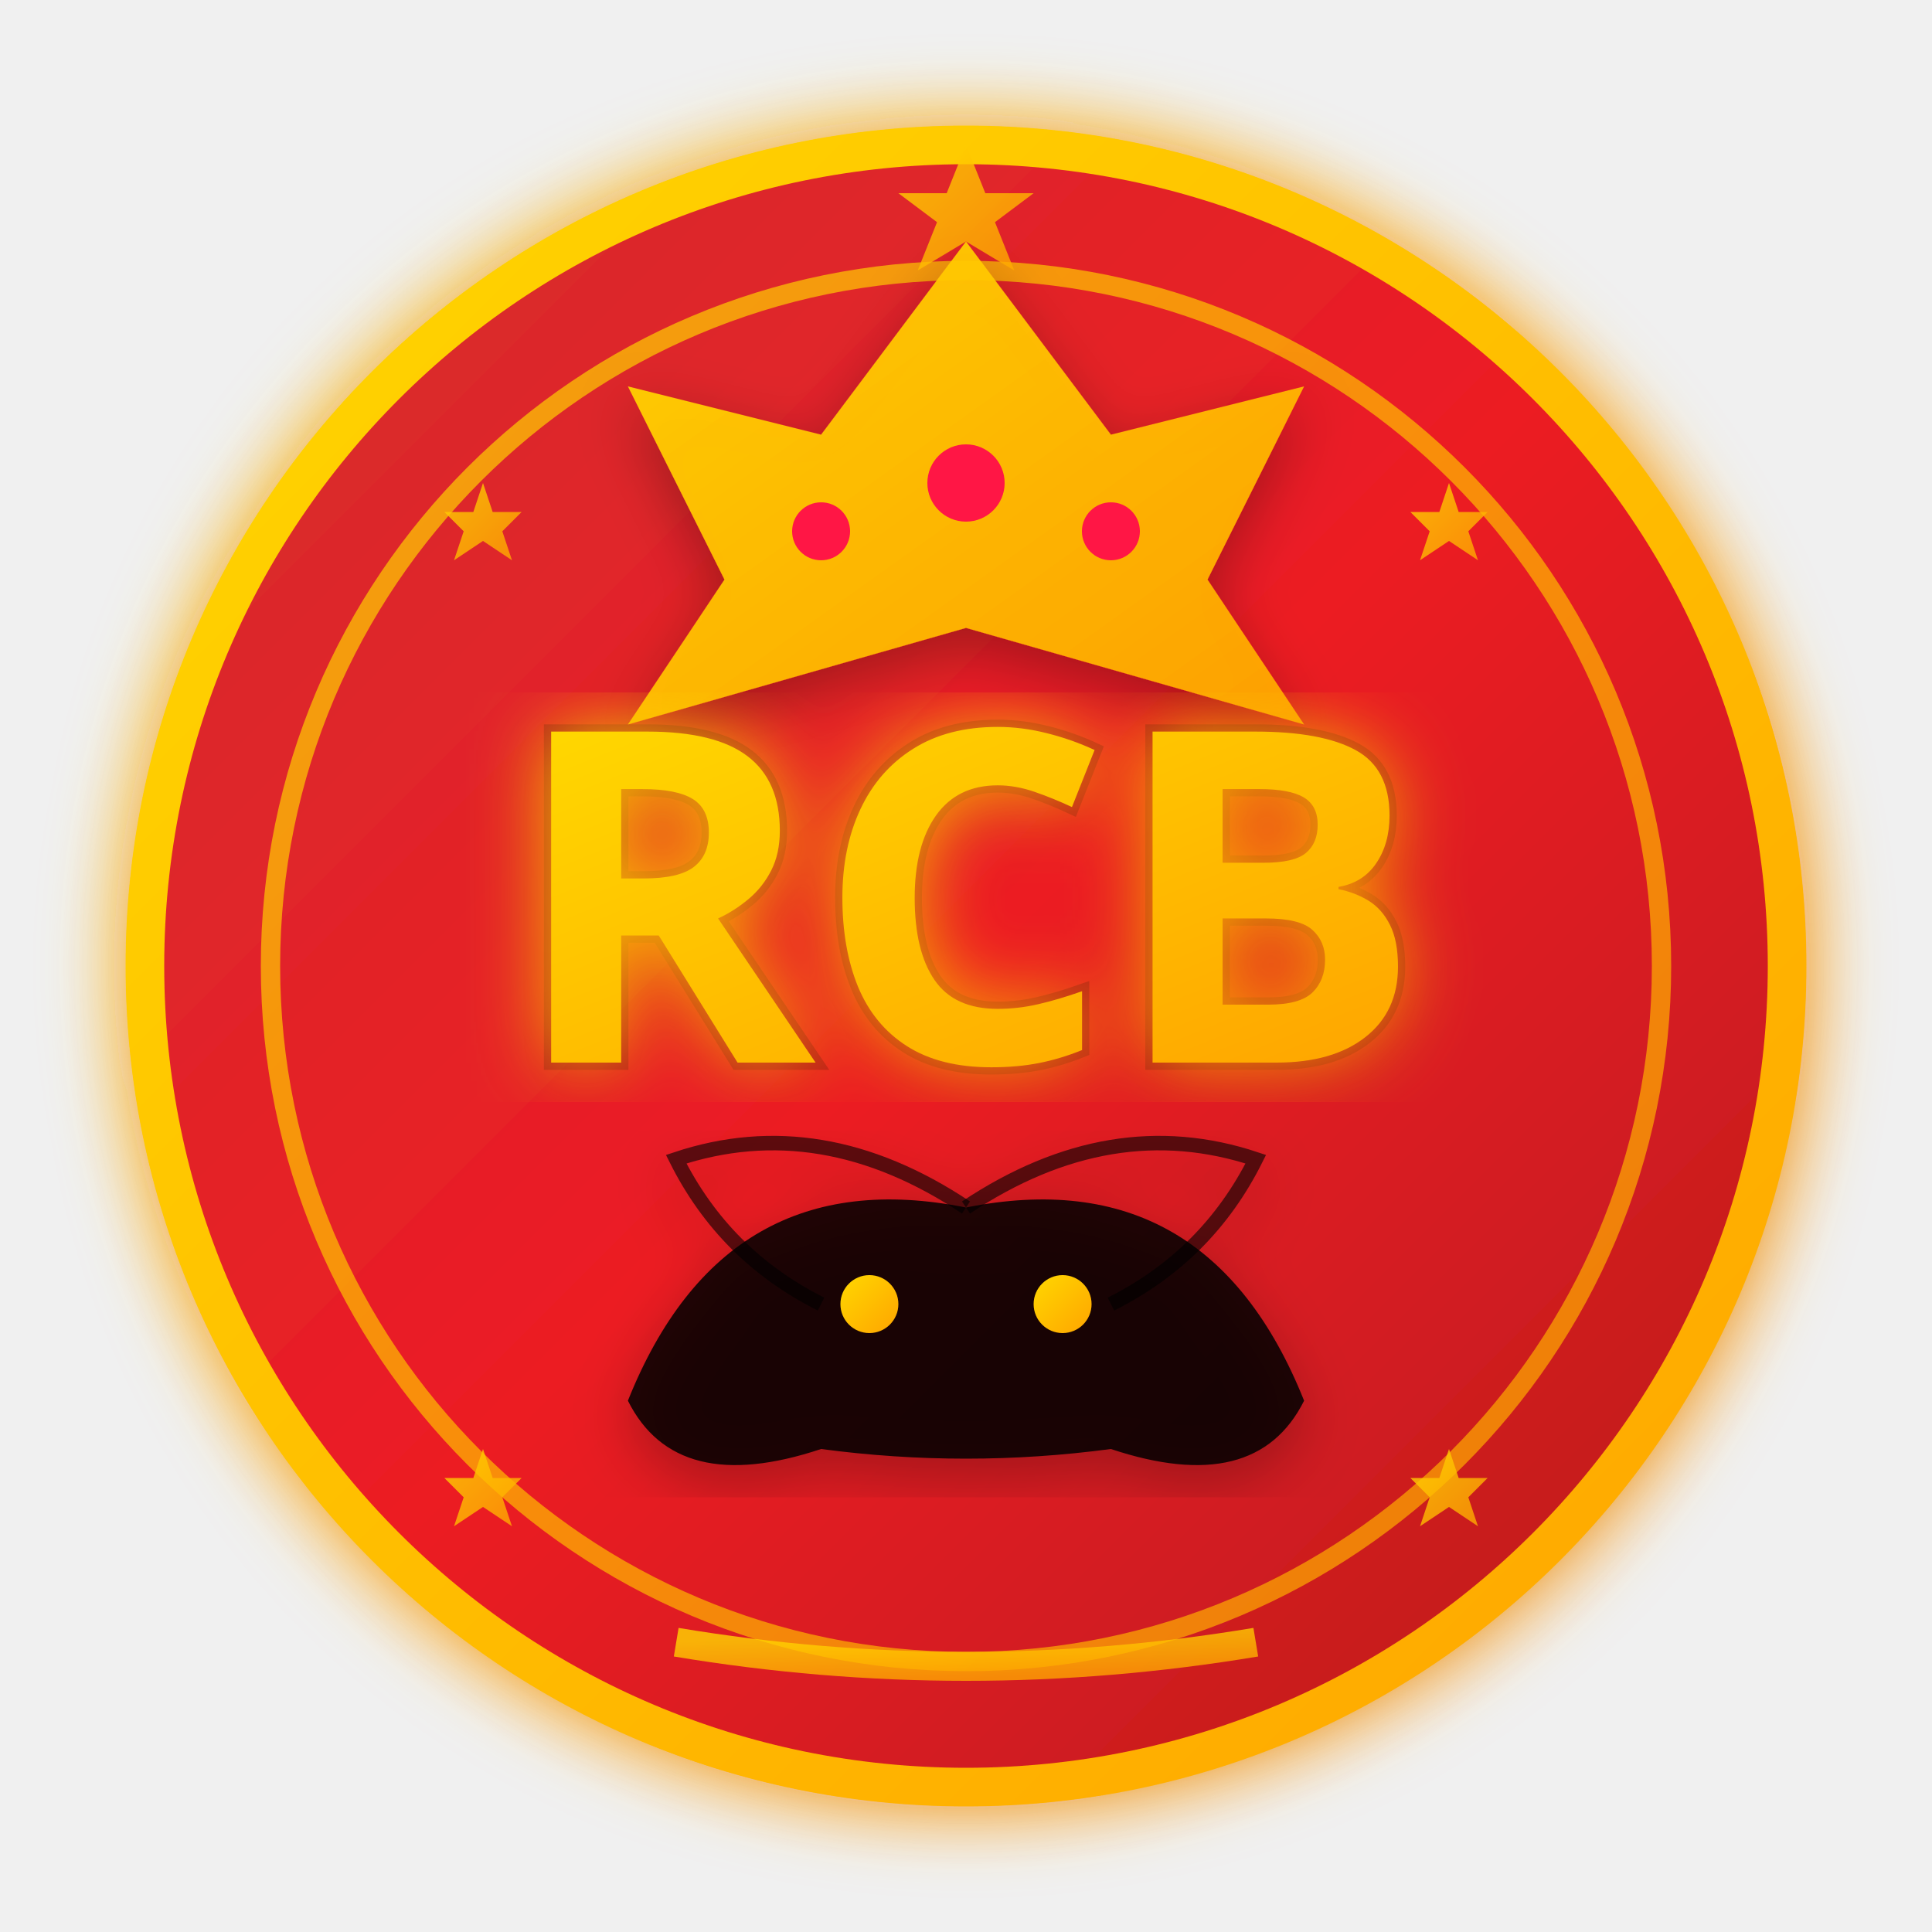
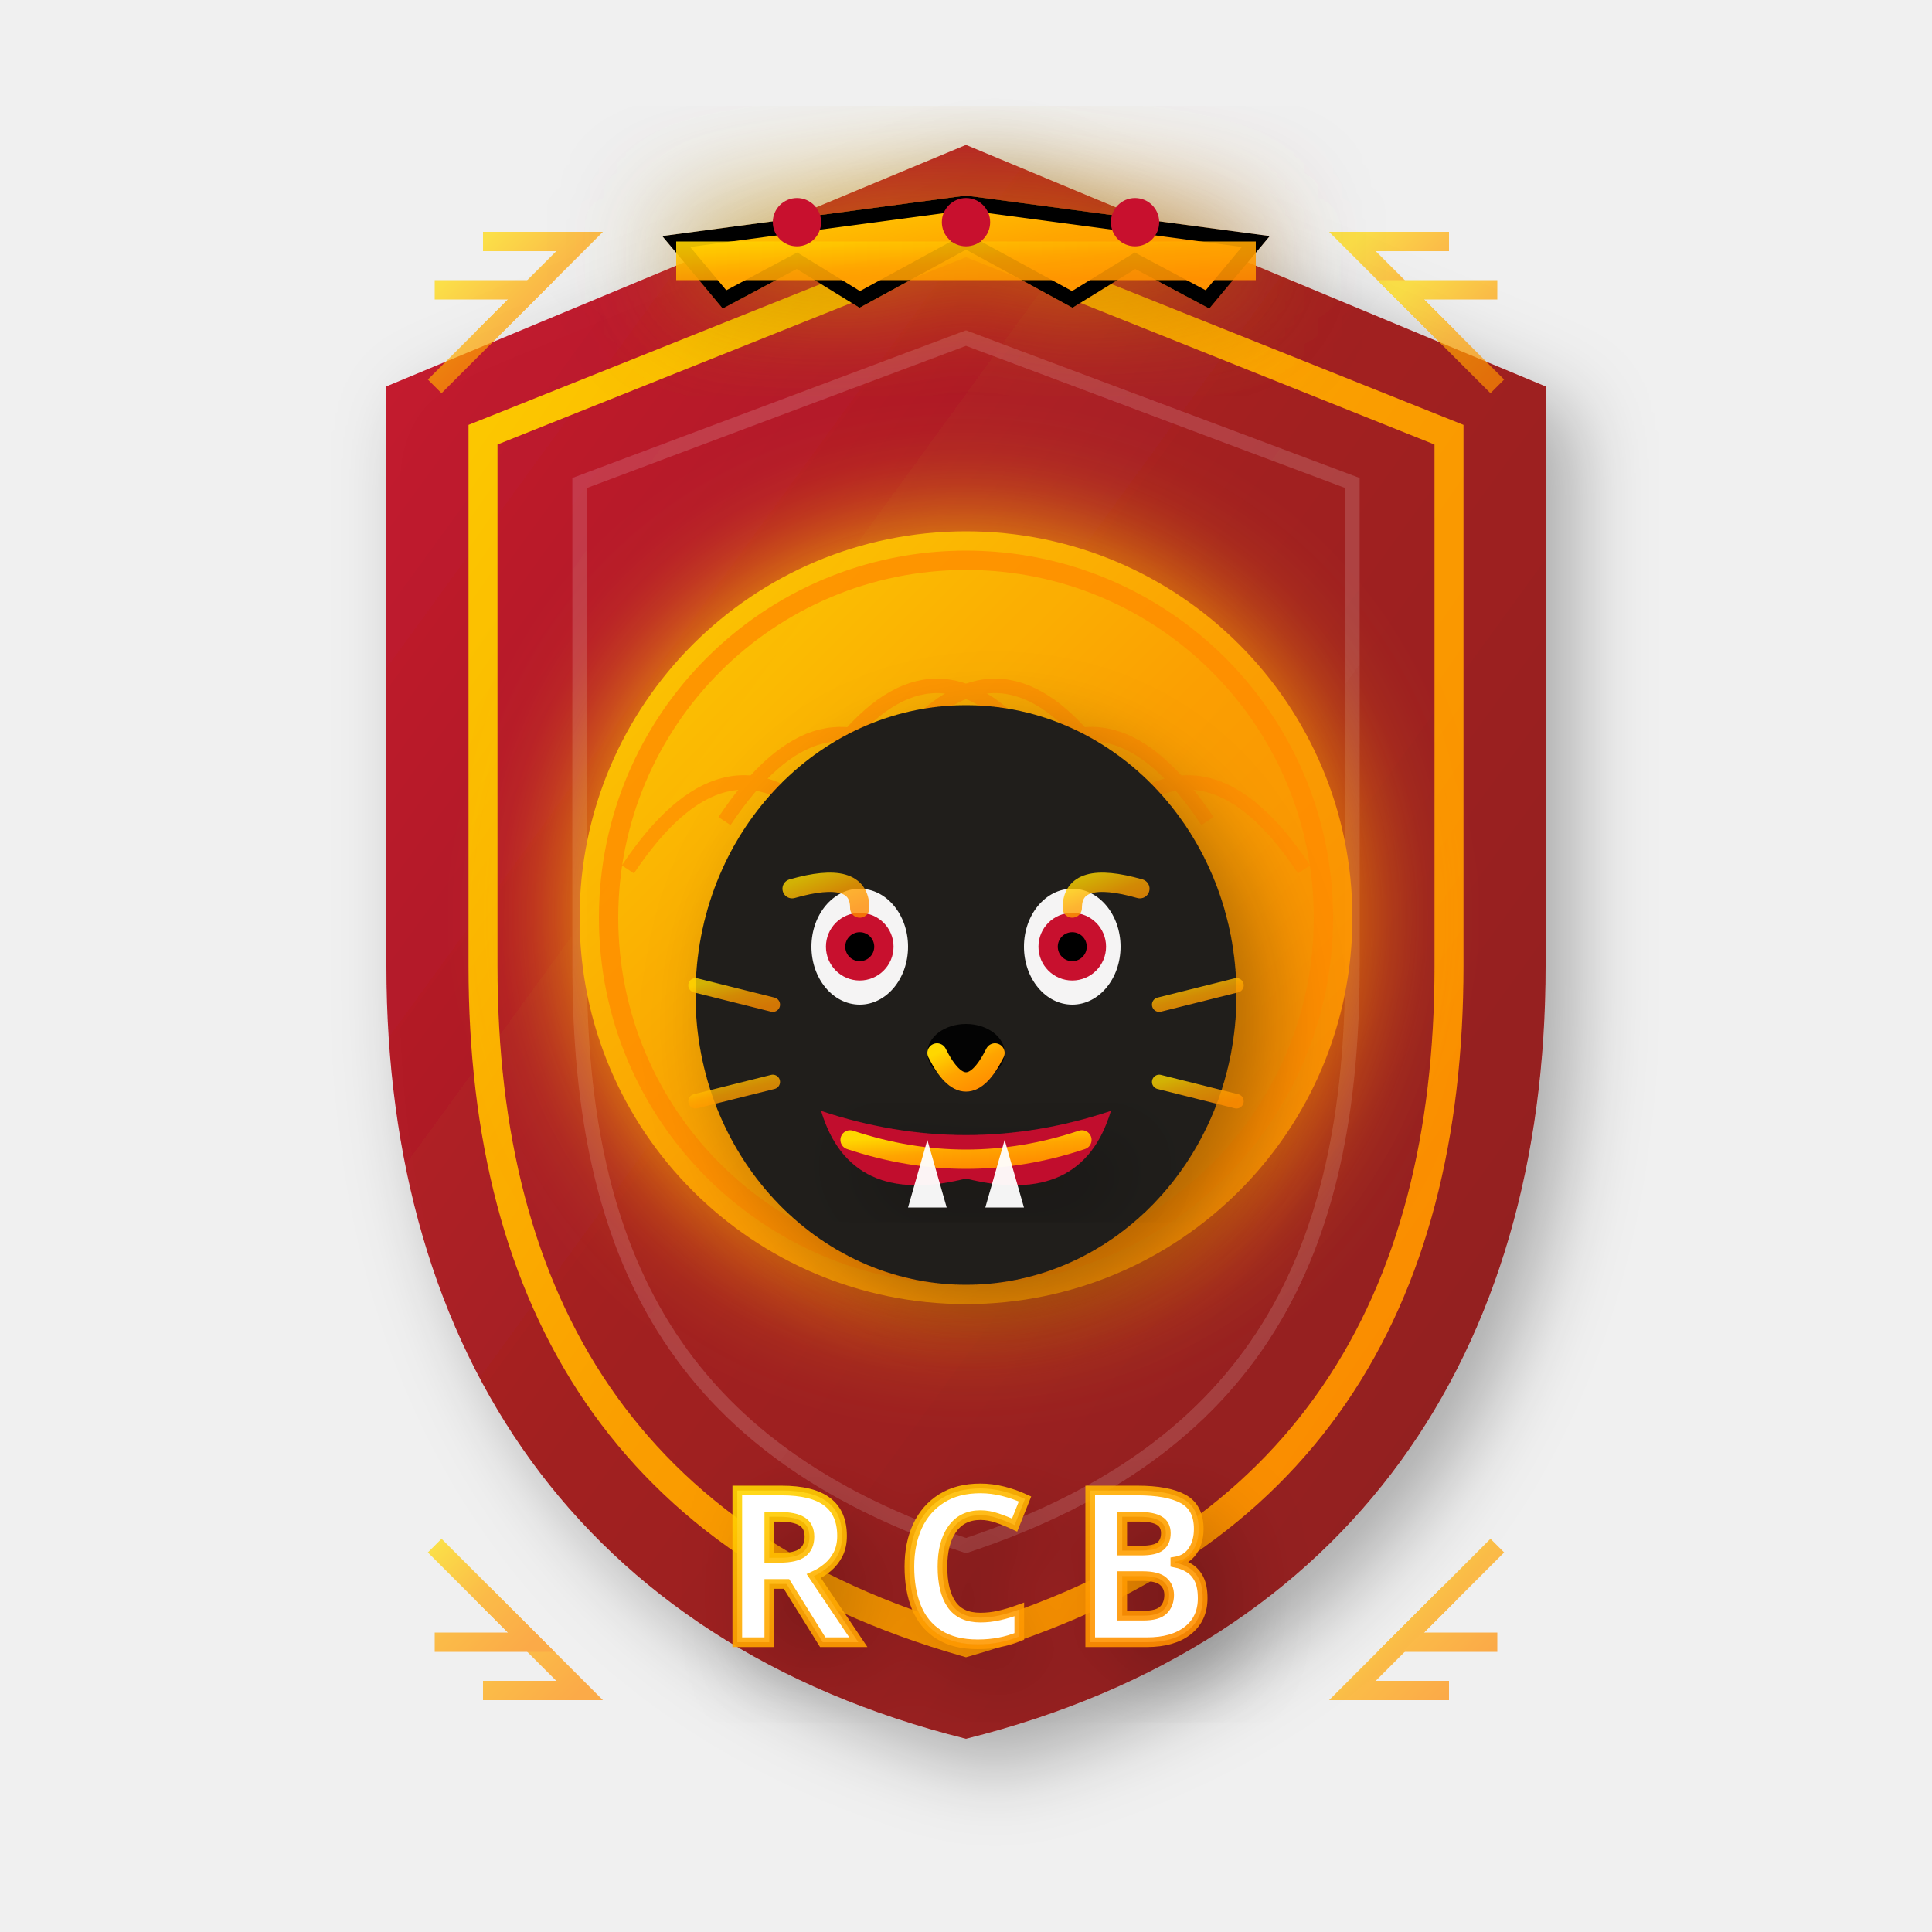
<svg xmlns="http://www.w3.org/2000/svg" viewBox="0 0 200 200">
  <defs>
-     <linearGradient id="rcbRedGrad" x1="0%" y1="0%" x2="100%" y2="100%">
-       <stop offset="0%" style="stop-color:#D32F2F;stop-opacity:1" />
-       <stop offset="50%" style="stop-color:#EC1C24;stop-opacity:1" />
-       <stop offset="100%" style="stop-color:#B71C1C;stop-opacity:1" />
+     <linearGradient id="rcb-red" x1="0%" y1="0%" x2="100%" y2="100%">
+       <stop offset="0%" style="stop-color:#C8102E;stop-opacity:1" />
+       <stop offset="50%" style="stop-color:#A01D1D;stop-opacity:1" />
+       <stop offset="100%" style="stop-color:#8B1A1A;stop-opacity:1" />
    </linearGradient>
-     <linearGradient id="rcbGoldGrad" x1="0%" y1="0%" x2="100%" y2="100%">
+     <linearGradient id="rcb-gold" x1="0%" y1="0%" x2="100%" y2="100%">
      <stop offset="0%" style="stop-color:#FFD700;stop-opacity:1" />
-       <stop offset="100%" style="stop-color:#FFA500;stop-opacity:1" />
+       <stop offset="50%" style="stop-color:#FFA500;stop-opacity:1" />
+       <stop offset="100%" style="stop-color:#FF8C00;stop-opacity:1" />
    </linearGradient>
-     <radialGradient id="rcbGlow" cx="50%" cy="50%">
-       <stop offset="0%" style="stop-color:#EC1C24;stop-opacity:0.9" />
-       <stop offset="70%" style="stop-color:#EC1C24;stop-opacity:0.4" />
-       <stop offset="100%" style="stop-color:#EC1C24;stop-opacity:0" />
-     </radialGradient>
-     <filter id="glowFilter">
-       <feGaussianBlur stdDeviation="4" result="coloredBlur" />
+     <filter id="rcb-shadow" x="-50%" y="-50%" width="200%" height="200%">
+       <feGaussianBlur in="SourceAlpha" stdDeviation="4" />
+       <feOffset dx="3" dy="3" result="offsetblur" />
+       <feComponentTransfer>
+         <feFuncA type="linear" slope="0.3" />
+       </feComponentTransfer>
+       <feMerge>
+         <feMergeNode />
+         <feMergeNode in="SourceGraphic" />
+       </feMerge>
+     </filter>
+     <filter id="rcb-glow" x="-100%" y="-100%" width="300%" height="300%">
+       <feGaussianBlur stdDeviation="6" result="coloredBlur" />
      <feMerge>
        <feMergeNode in="coloredBlur" />
        <feMergeNode in="SourceGraphic" />
      </feMerge>
    </filter>
-     <filter id="shadowFilter">
-       <feDropShadow dx="0" dy="2" stdDeviation="3" flood-color="#000" flood-opacity="0.3" />
-     </filter>
  </defs>
-   <circle cx="100" cy="100" r="95" fill="url(#rcbGlow)" opacity="0.7" />
-   <circle cx="100" cy="100" r="85" fill="url(#rcbRedGrad)" stroke="url(#rcbGoldGrad)" stroke-width="4" filter="url(#glowFilter)" />
-   <circle cx="100" cy="100" r="72" fill="none" stroke="url(#rcbGoldGrad)" stroke-width="2" opacity="0.7" />
-   <g filter="url(#shadowFilter)">
-     <path d="M 100 25 L 115 45 L 135 40 L 125 60 L 135 75 L 100 65 L 65 75 L 75 60 L 65 40 L 85 45 Z" fill="url(#rcbGoldGrad)" opacity="0.95" />
-     <circle cx="100" cy="50" r="4" fill="#FF1744" />
-     <circle cx="85" cy="55" r="3" fill="#FF1744" />
-     <circle cx="115" cy="55" r="3" fill="#FF1744" />
+   <g filter="url(#rcb-shadow)">
+     <path d="M 100 15 L 160 40 L 160 100 C 160 140 140 170 100 180 C 60 170 40 140 40 100 L 40 40 Z" fill="url(#rcb-red)" opacity="0.98" />
+     <path d="M 100 25 L 150 45 L 150 100 C 150 135 135 160 100 170 C 65 160 50 135 50 100 L 50 45 Z" fill="none" stroke="url(#rcb-gold)" stroke-width="3" opacity="0.95" />
+     <path d="M 100 35 L 140 50 L 140 100 C 140 130 130 150 100 160 C 70 150 60 130 60 100 L 60 50 Z" fill="none" stroke="rgba(255,255,255,0.15)" stroke-width="1.5" />
  </g>
-   <text x="100" y="110" font-family="Arial Black, sans-serif" font-size="48" font-weight="900" fill="url(#rcbGoldGrad)" text-anchor="middle" stroke="#000" stroke-width="1.5" opacity="0.2" filter="url(#shadowFilter)">RCB</text>
-   <text x="100" y="110" font-family="Arial Black, sans-serif" font-size="48" font-weight="900" fill="url(#rcbGoldGrad)" text-anchor="middle" filter="url(#glowFilter)">RCB</text>
-   <g filter="url(#shadowFilter)">
-     <path d="M 100 125 Q 75 120 65 145 Q 70 155 85 150 Q 100 152 115 150 Q 130 155 135 145 Q 125 120 100 125 Z" fill="#000" opacity="0.85" />
-     <circle cx="90" cy="135" r="3" fill="url(#rcbGoldGrad)" />
-     <circle cx="110" cy="135" r="3" fill="url(#rcbGoldGrad)" />
-     <path d="M 100 125 Q 85 115 70 120 Q 75 130 85 135" fill="none" stroke="#000" stroke-width="1.5" opacity="0.6" />
-     <path d="M 100 125 Q 115 115 130 120 Q 125 130 115 135" fill="none" stroke="#000" stroke-width="1.5" opacity="0.6" />
+   <g stroke="url(#rcb-gold)" stroke-width="2" fill="none" opacity="0.7">
+     <path d="M 50 25 L 60 25 L 50 35" />
+     <path d="M 45 30 L 55 30 L 45 40" />
+     <path d="M 150 25 L 140 25 L 150 35" />
+     <path d="M 155 30 L 145 30 L 155 40" />
+     <path d="M 50 175 L 60 175 L 50 165" />
+     <path d="M 45 170 L 55 170 L 45 160" />
+     <path d="M 150 175 L 140 175 L 150 165" />
+     <path d="M 155 170 L 145 170 L 155 160" />
  </g>
-   <g opacity="0.8">
-     <path d="M 100 15 L 102 20 L 107 20 L 103 23 L 105 28 L 100 25 L 95 28 L 97 23 L 93 20 L 98 20 Z" fill="url(#rcbGoldGrad)" />
-     <path d="M 50 50 L 51 53 L 54 53 L 52 55 L 53 58 L 50 56 L 47 58 L 48 55 L 46 53 L 49 53 Z" fill="url(#rcbGoldGrad)" />
-     <path d="M 150 50 L 151 53 L 154 53 L 152 55 L 153 58 L 150 56 L 147 58 L 148 55 L 146 53 L 149 53 Z" fill="url(#rcbGoldGrad)" />
-     <path d="M 50 150 L 51 153 L 54 153 L 52 155 L 53 158 L 50 156 L 47 158 L 48 155 L 46 153 L 49 153 Z" fill="url(#rcbGoldGrad)" />
-     <path d="M 150 150 L 151 153 L 154 153 L 152 155 L 153 158 L 150 156 L 147 158 L 148 155 L 146 153 L 149 153 Z" fill="url(#rcbGoldGrad)" />
+   <g transform="translate(100, 35)">
+     <path d="M -30 -10 L -25 -4 L -17.5 -8 L -11 -4 L 0 -10 L 11 -4 L 17.5 -8 L 25 -4 L 30 -10 L 0 -14 Z" fill="url(#rcb-gold)" stroke="#000" stroke-width="1.5" filter="url(#rcb-glow)" />
+     <rect x="-30" y="-10" width="60" height="4" fill="url(#rcb-gold)" opacity="0.9" />
+     <circle cx="-17.5" cy="-12" r="2.5" fill="#C8102E" />
+     <circle cx="0" cy="-12" r="2.5" fill="#C8102E" />
+     <circle cx="17.5" cy="-12" r="2.5" fill="#C8102E" />
  </g>
-   <path d="M 70 170 Q 100 175 130 170" fill="none" stroke="url(#rcbGoldGrad)" stroke-width="3" opacity="0.8" />
+   <g transform="translate(100, 100)">
+     <g>
+       <circle cx="0" cy="-5" r="40" fill="url(#rcb-gold)" opacity="0.95" filter="url(#rcb-glow)" />
+       <circle cx="0" cy="-5" r="37" fill="none" stroke="#FF8C00" stroke-width="2" opacity="0.8" />
+       <g stroke="#FF8C00" stroke-width="1.5" opacity="0.7" fill="none">
+         <path d="M -35 -10 Q -25 -25 -15 -15" />
+         <path d="M -25 -15 Q -15 -30 -5 -20" />
+         <path d="M -15 -20 Q -5 -35 5 -25" />
+         <path d="M 15 -20 Q 5 -35 -5 -25" />
+         <path d="M 25 -15 Q 15 -30 5 -20" />
+         <path d="M 35 -10 Q 25 -25 15 -15" />
+       </g>
+     </g>
+     <g>
+       <ellipse cx="0" cy="3" rx="28" ry="30" fill="#1a1a1a" opacity="0.98" filter="url(#rcb-shadow)" />
+       <ellipse cx="-11" cy="-2" rx="5" ry="6" fill="#FFFFFF" opacity="0.95" />
+       <circle cx="-11" cy="-2" r="3.5" fill="#C8102E" />
+       <circle cx="-11" cy="-2" r="1.5" fill="#000" />
+       <ellipse cx="11" cy="-2" rx="5" ry="6" fill="#FFFFFF" opacity="0.95" />
+       <circle cx="11" cy="-2" r="3.5" fill="#C8102E" />
+       <circle cx="11" cy="-2" r="1.5" fill="#000" />
+       <path d="M -18 -8 Q -11 -10 -11 -6" fill="none" stroke="url(#rcb-gold)" stroke-width="2" stroke-linecap="round" opacity="0.8" />
+       <path d="M 18 -8 Q 11 -10 11 -6" fill="none" stroke="url(#rcb-gold)" stroke-width="2" stroke-linecap="round" opacity="0.8" />
+       <ellipse cx="0" cy="9" rx="4" ry="3" fill="#000" opacity="0.9" />
+       <path d="M -3 9 Q 0 15 3 9" fill="none" stroke="url(#rcb-gold)" stroke-width="2" stroke-linecap="round" />
+       <path d="M -15 15 Q 0 20 15 15 Q 12 25 0 22 Q -12 25 -15 15 Z" fill="#C8102E" opacity="0.95" filter="url(#rcb-shadow)" />
+       <path d="M -12 18 Q 0 22 12 18" fill="none" stroke="url(#rcb-gold)" stroke-width="2" stroke-linecap="round" />
+       <path d="M -4 18 L -2 25 L -6 25 Z" fill="#FFFFFF" opacity="0.95" />
+       <path d="M 4 18 L 2 25 L 6 25 Z" fill="#FFFFFF" opacity="0.95" />
+       <g stroke="url(#rcb-gold)" stroke-width="1.5" stroke-linecap="round" opacity="0.8">
+         <line x1="-20" y1="4" x2="-28" y2="2" />
+         <line x1="-20" y1="8" x2="-28" y2="8" />
+         <line x1="-20" y1="12" x2="-28" y2="14" />
+         <line x1="20" y1="4" x2="28" y2="2" />
+         <line x1="20" y1="8" x2="28" y2="8" />
+         <line x1="20" y1="12" x2="28" y2="14" />
+       </g>
+     </g>
+   </g>
+   <g transform="translate(100, 170)">
+     <text x="0" y="0" font-size="22" font-weight="900" fill="#000" text-anchor="middle" font-family="Arial Black, sans-serif" letter-spacing="4" opacity="0.5">RCB</text>
+     <text x="0" y="0" font-size="22" font-weight="900" fill="#FFFFFF" text-anchor="middle" font-family="Arial Black, sans-serif" letter-spacing="4" filter="url(#rcb-shadow)">RCB</text>
+     <text x="0" y="0" font-size="22" font-weight="900" fill="none" stroke="url(#rcb-gold)" stroke-width="1" text-anchor="middle" font-family="Arial Black, sans-serif" letter-spacing="4" opacity="0.9">RCB</text>
+   </g>
</svg>
